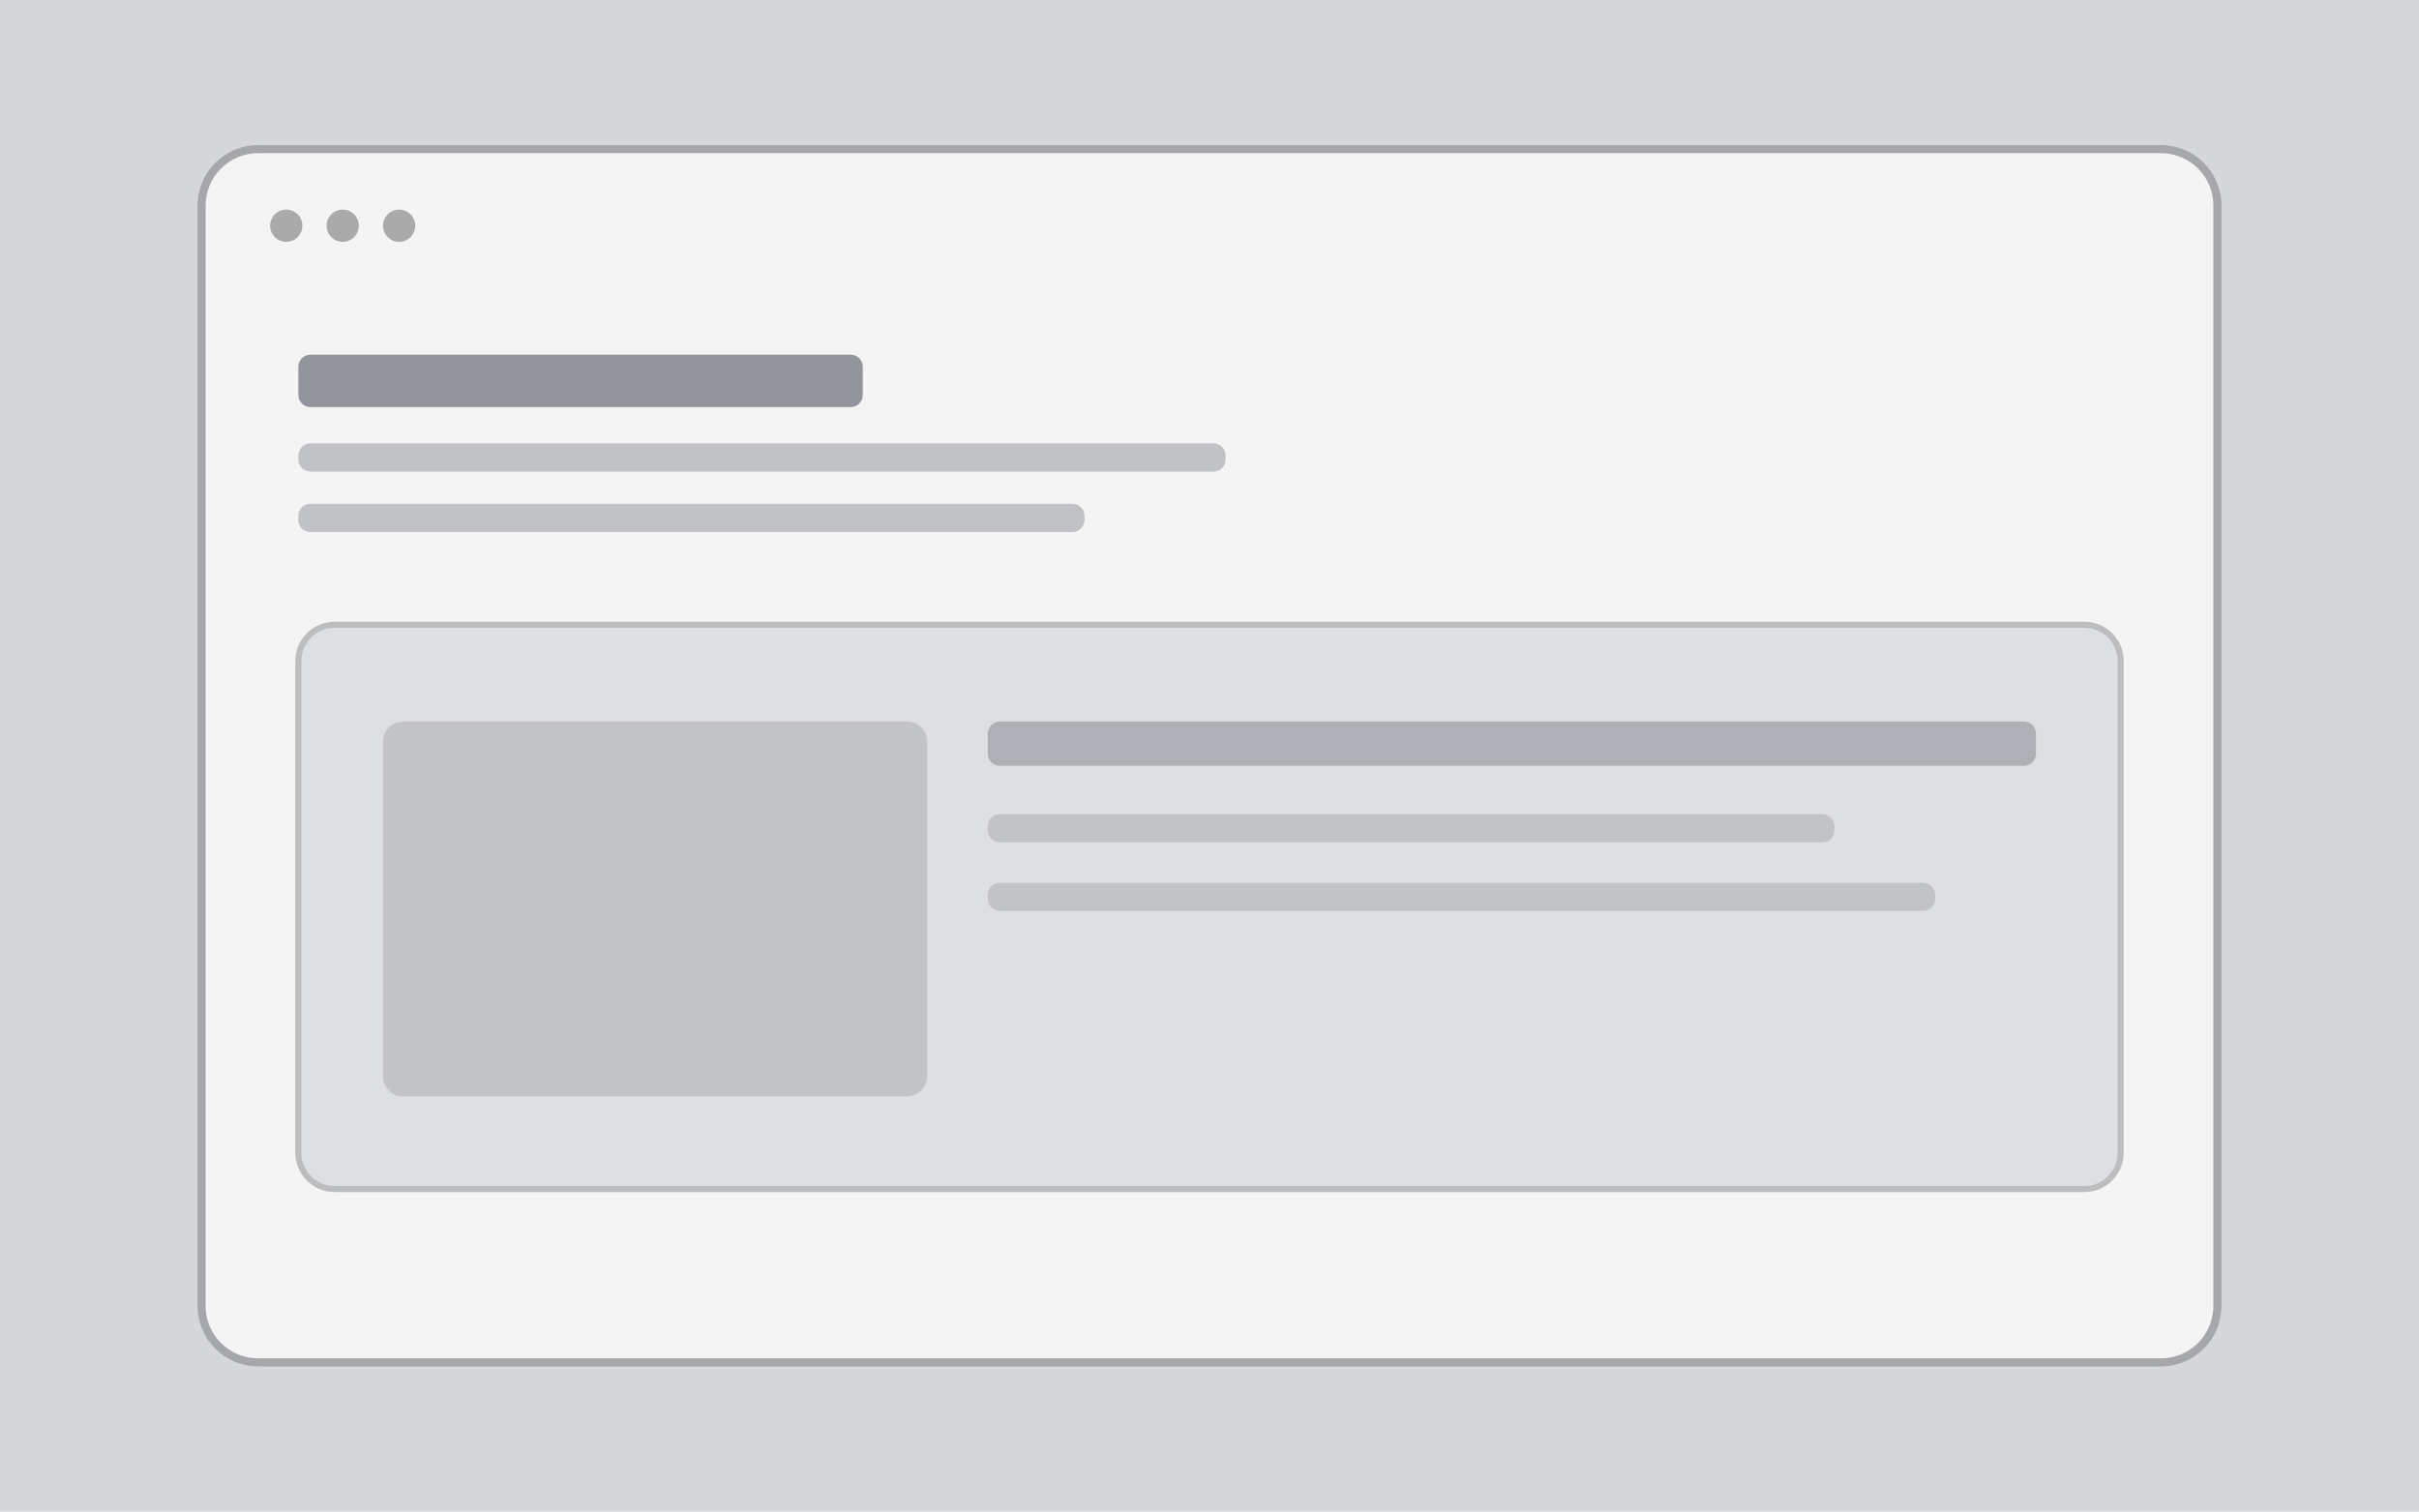
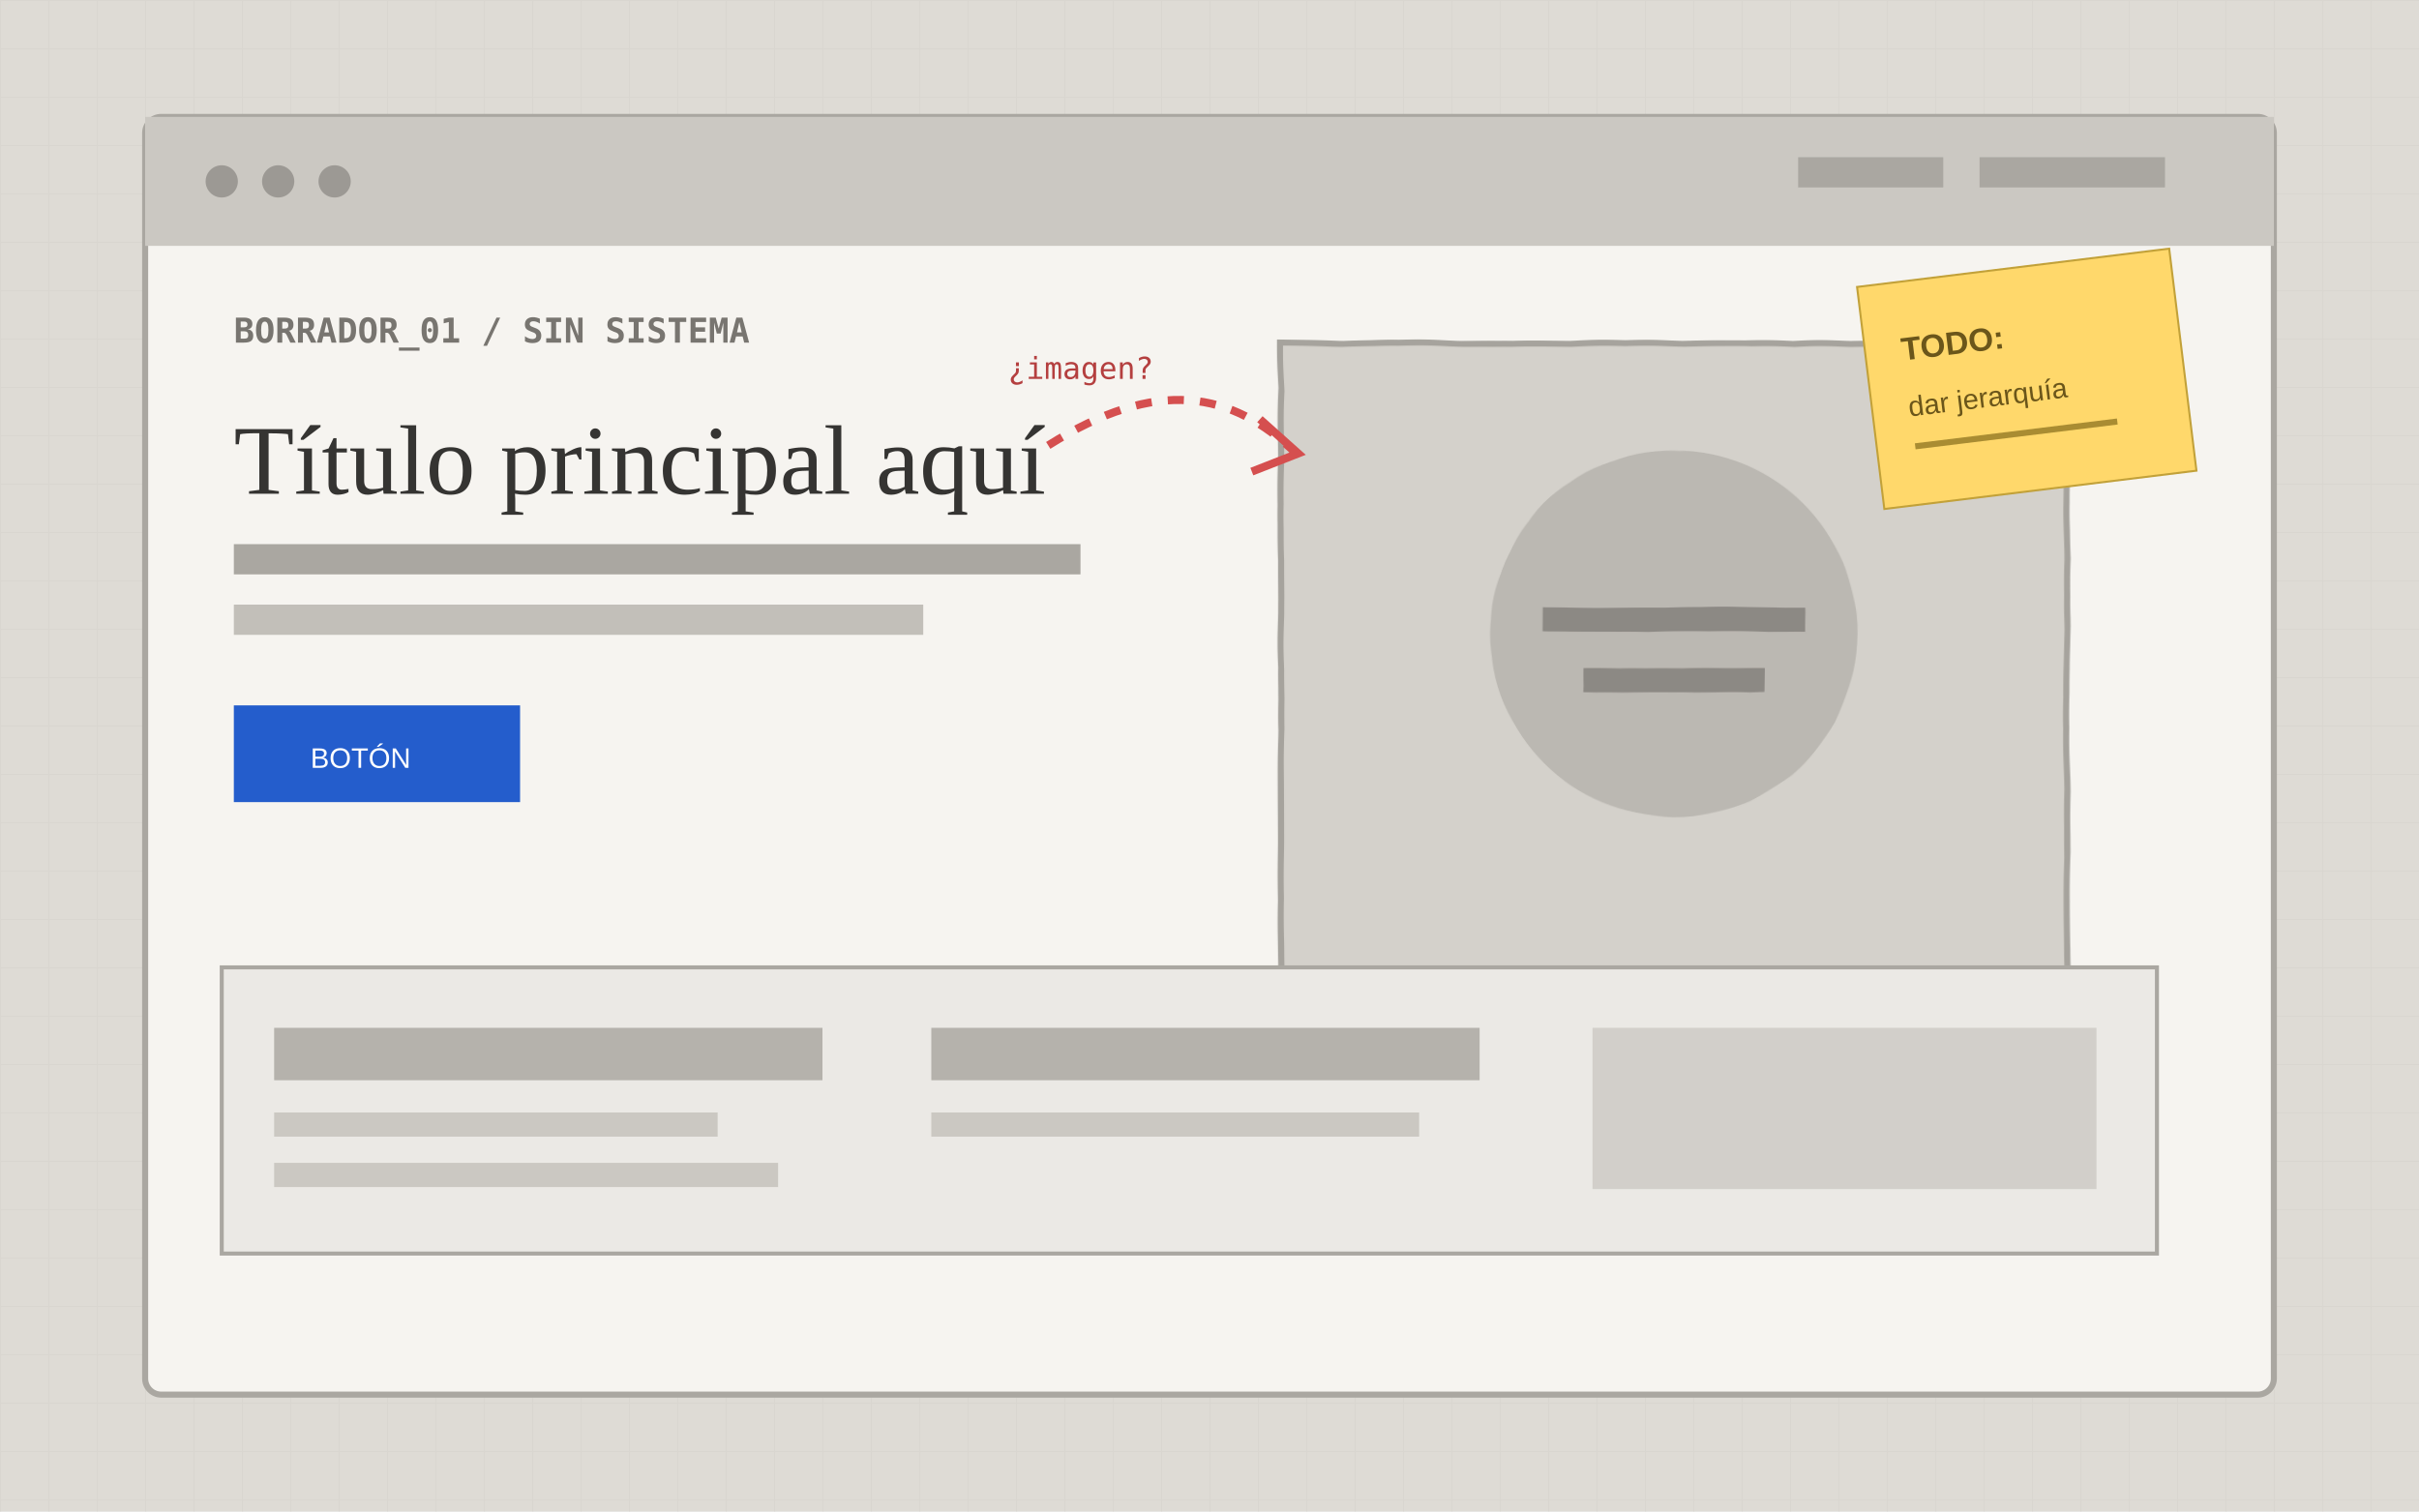
<svg xmlns="http://www.w3.org/2000/svg" width="1200" height="750" viewBox="0 0 1200 750">
-   <rect width="1200" height="750" fill="#d6d7d9" />
-   <rect x="100" y="74" width="1000" height="602" rx="28" fill="#f4f4f4" stroke="#a5a7aa" stroke-width="4" />
-   <circle cx="142" cy="112" r="8" fill="#aaa" />
-   <circle cx="170" cy="112" r="8" fill="#aaa" />
-   <circle cx="198" cy="112" r="8" fill="#aaa" />
-   <rect x="148" y="176" width="280" height="26" rx="6" fill="#92959a" />
-   <rect x="148" y="220" width="460" height="14" rx="6" fill="#c0c2c5" />
-   <rect x="148" y="250" width="390" height="14" rx="6" fill="#c0c2c5" />
-   <rect x="148" y="310" width="904" height="280" rx="18" fill="#dedfe1" stroke="#bbbdbf" stroke-width="3" />
-   <rect x="190" y="358" width="270" height="186" rx="10" fill="#c2c4c7" />
-   <rect x="490" y="358" width="520" height="22" rx="6" fill="#adb0b4" />
-   <rect x="490" y="404" width="420" height="14" rx="6" fill="#c1c3c6" />
-   <rect x="490" y="438" width="470" height="14" rx="6" fill="#c1c3c6" />
+   <defs>
+     <pattern id="paper" width="24" height="24" patternUnits="userSpaceOnUse">
+       <path d="M24 0H0v24" fill="none" stroke="#d7d4ce" stroke-width="1" />
+     </pattern>
+     <filter id="rough">
+       <feTurbulence baseFrequency=".018" numOctaves="2" result="n" />
+       <feDisplacementMap in="SourceGraphic" in2="n" scale="1.4" />
+     </filter>
+   </defs>
+   <rect width="1200" height="750" fill="#dedbd5" />
+   <rect width="1200" height="750" fill="url(#paper)" opacity=".65" />
+   <rect x="72" y="58" width="1056" height="634" rx="8" fill="#f6f4f0" stroke="#aaa7a1" stroke-width="3" />
+   <rect x="72" y="58" width="1056" height="64" fill="#cbc8c2" />
+   <circle cx="110" cy="90" r="8" fill="#9c9994" />
+   <circle cx="138" cy="90" r="8" fill="#9c9994" />
+   <circle cx="166" cy="90" r="8" fill="#9c9994" />
+   <rect x="892" y="78" width="72" height="15" fill="#aaa7a1" />
+   <rect x="982" y="78" width="92" height="15" fill="#aaa7a1" />
+   <text x="116" y="170" fill="#787570" font-family="monospace" font-size="17" font-weight="700">BORRADOR_01 / SIN SISTEMA</text>
+   <text x="116" y="245" fill="#353432" font-family="Times New Roman" font-size="49">Título principal aquí</text>
+   <rect x="116" y="270" width="420" height="15" fill="#aaa7a1" />
+   <rect x="116" y="300" width="342" height="15" fill="#c2bfb9" />
+   <rect x="116" y="350" width="142" height="48" fill="#245dcc" />
+   <text x="154" y="381" fill="#fff" font-family="Arial" font-size="14">BOTÓN</text>
+   <g filter="url(#rough)">
+     <rect x="635" y="170" width="390" height="320" fill="#d4d1cb" stroke="#a6a39d" stroke-width="3" />
+     <circle cx="830" cy="314" r="91" fill="#bbb8b2" />
+     <path d="M765 307h130M785 337h90" stroke="#8c8984" stroke-width="12" />
+   </g>
+   <rect x="110" y="480" width="960" height="142" fill="#ebe9e5" stroke="#aaa7a1" stroke-width="2" />
+   <rect x="136" y="510" width="272" height="26" fill="#b5b2ac" />
+   <rect x="136" y="552" width="220" height="12" fill="#cbc8c2" />
+   <rect x="136" y="577" width="250" height="12" fill="#cbc8c2" />
+   <rect x="462" y="510" width="272" height="26" fill="#b5b2ac" />
+   <rect x="462" y="552" width="242" height="12" fill="#cbc8c2" />
+   <rect x="790" y="510" width="250" height="80" fill="#d2cfca" />
+   <g transform="rotate(-7 985 194)">
+     <rect x="928" y="135" width="156" height="111" fill="#ffd86b" stroke="#c2a139" />
+     <text x="946" y="174" fill="#6b561a" font-family="Arial" font-size="16" font-weight="700">TODO:</text>
+     <text x="946" y="202" fill="#6b561a" font-family="Arial" font-size="14">dar jerarquía</text>
+     <path d="M947 217h101" stroke="#a98c32" stroke-width="3" />
+   </g>
+   <path d="M520 221c54-34 91-27 123 4" fill="none" stroke="#d54f4f" stroke-width="4" stroke-dasharray="8 8" />
+   <path d="m625 208 19 17-23 9" fill="none" stroke="#d54f4f" stroke-width="4" />
+   <text x="500" y="188" fill="#b43f3f" font-family="monospace" font-size="15">¿imagen?</text>
</svg>
